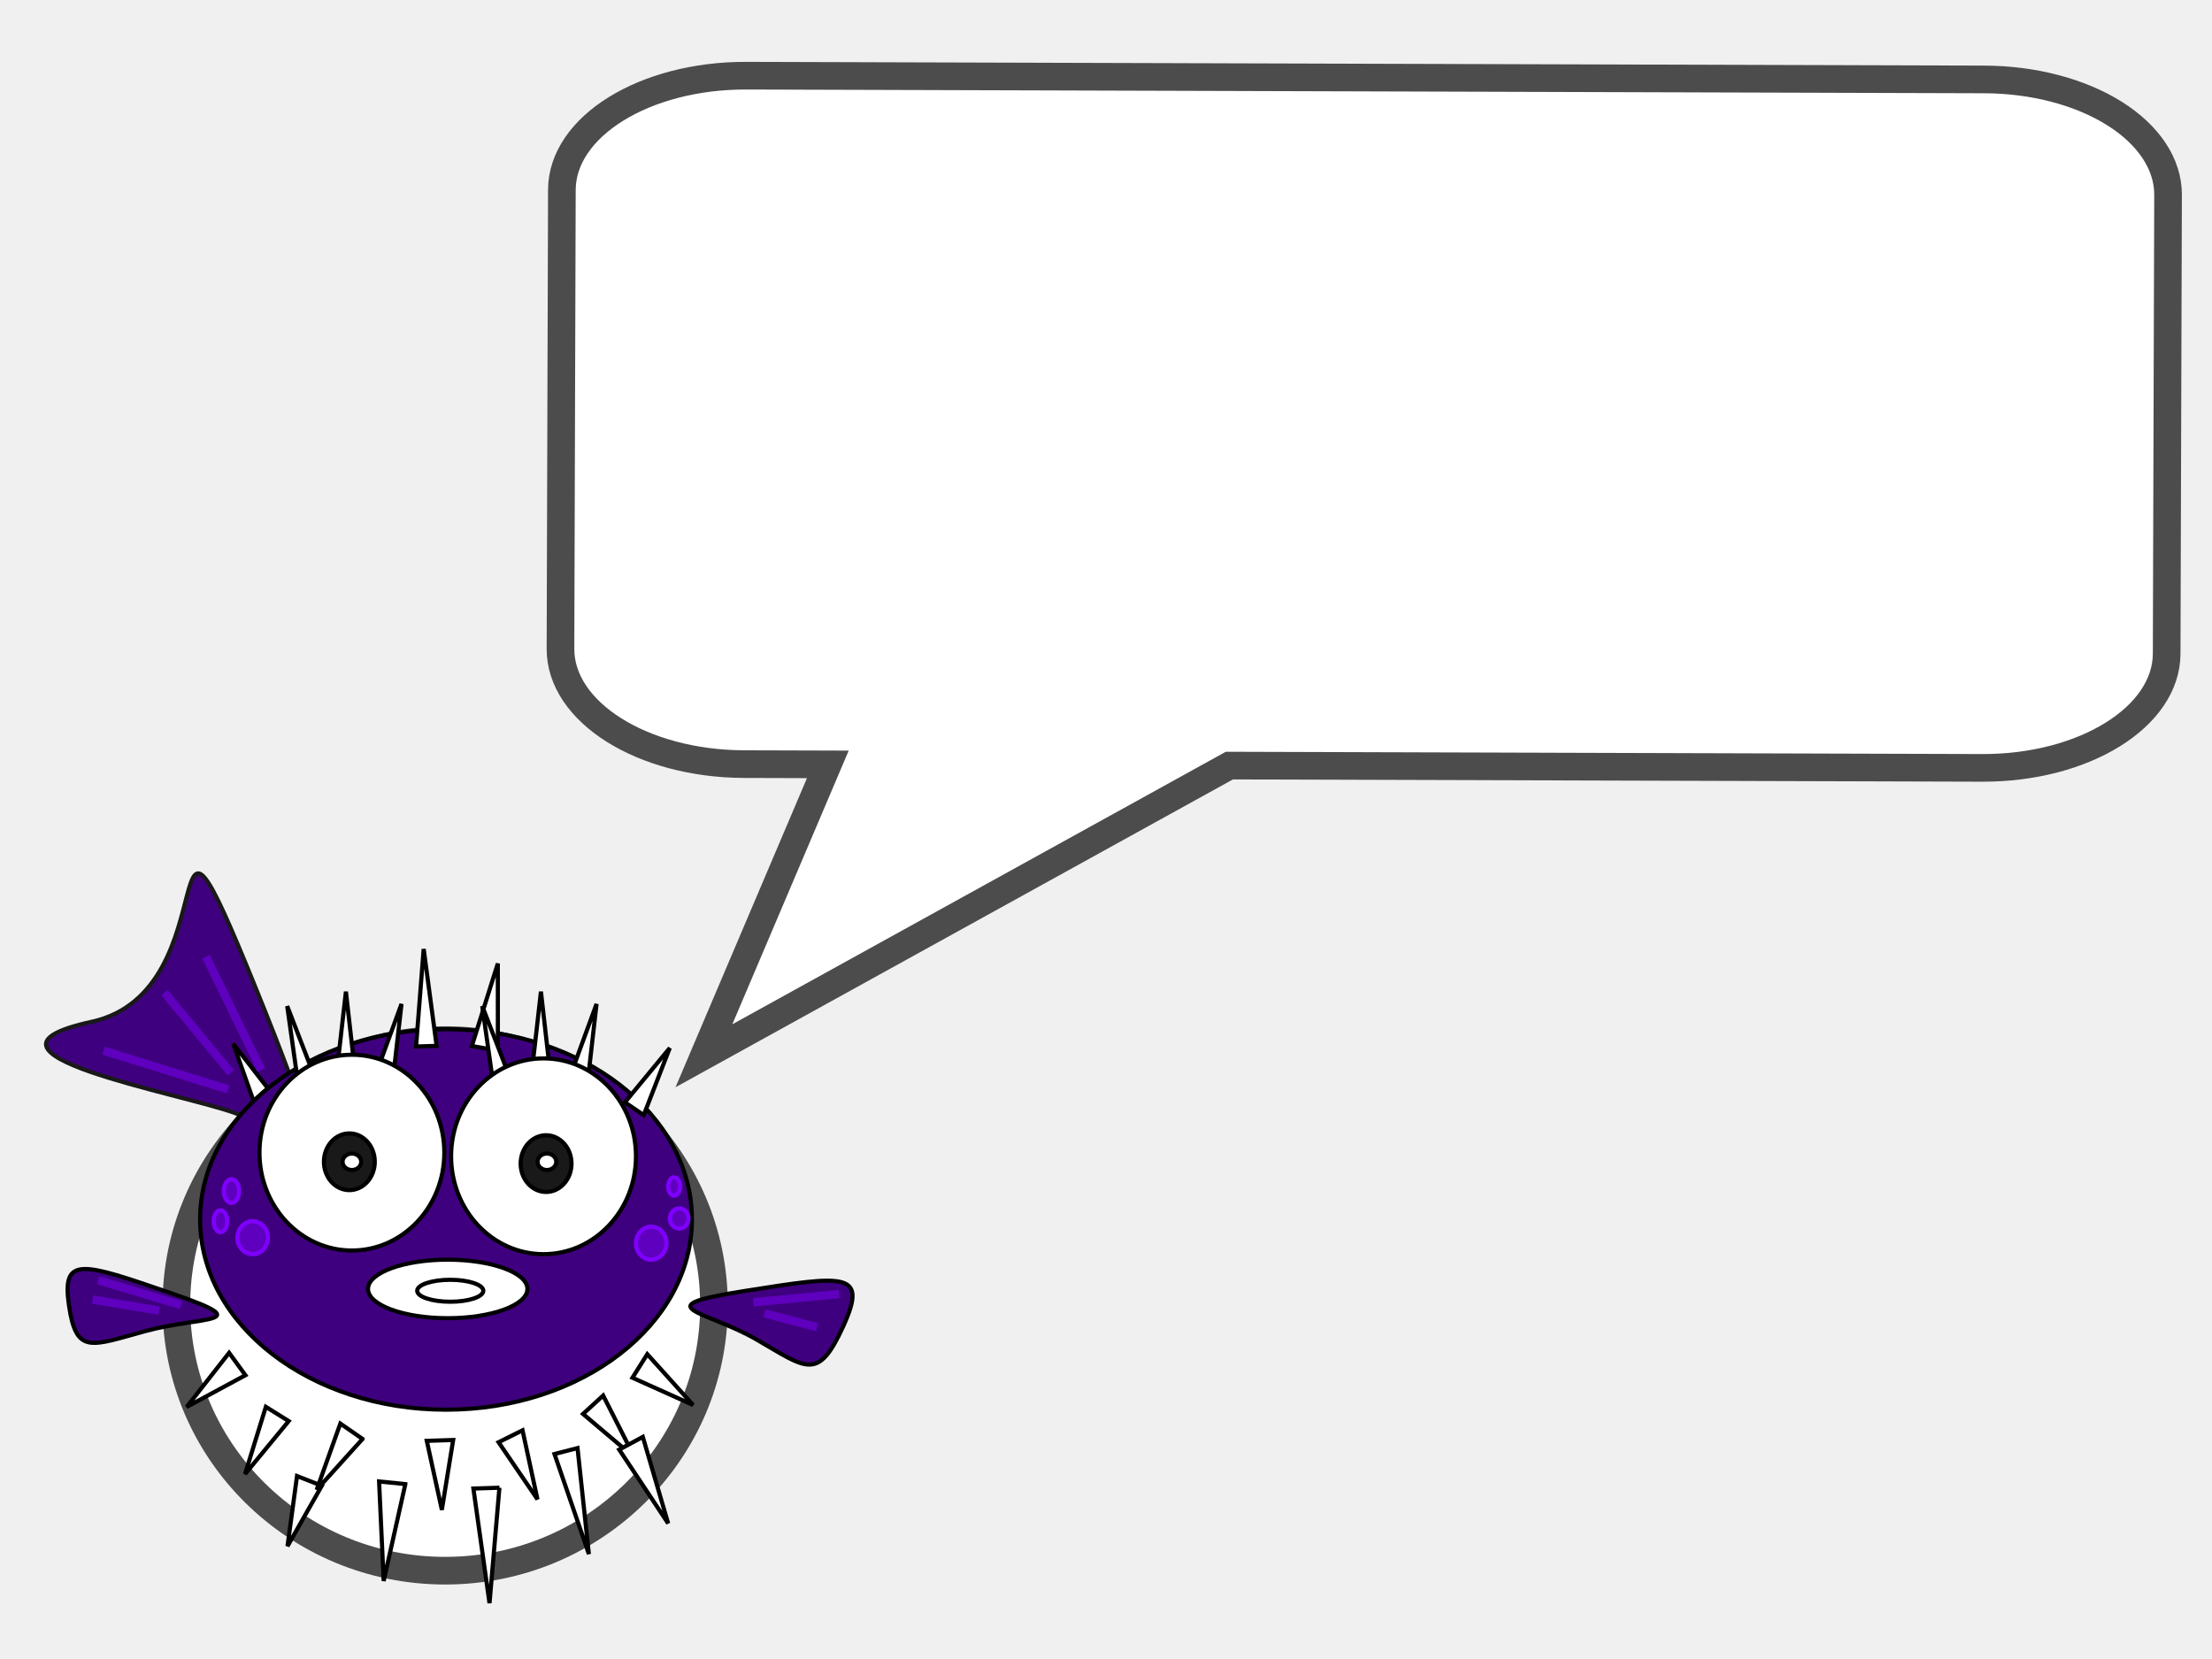
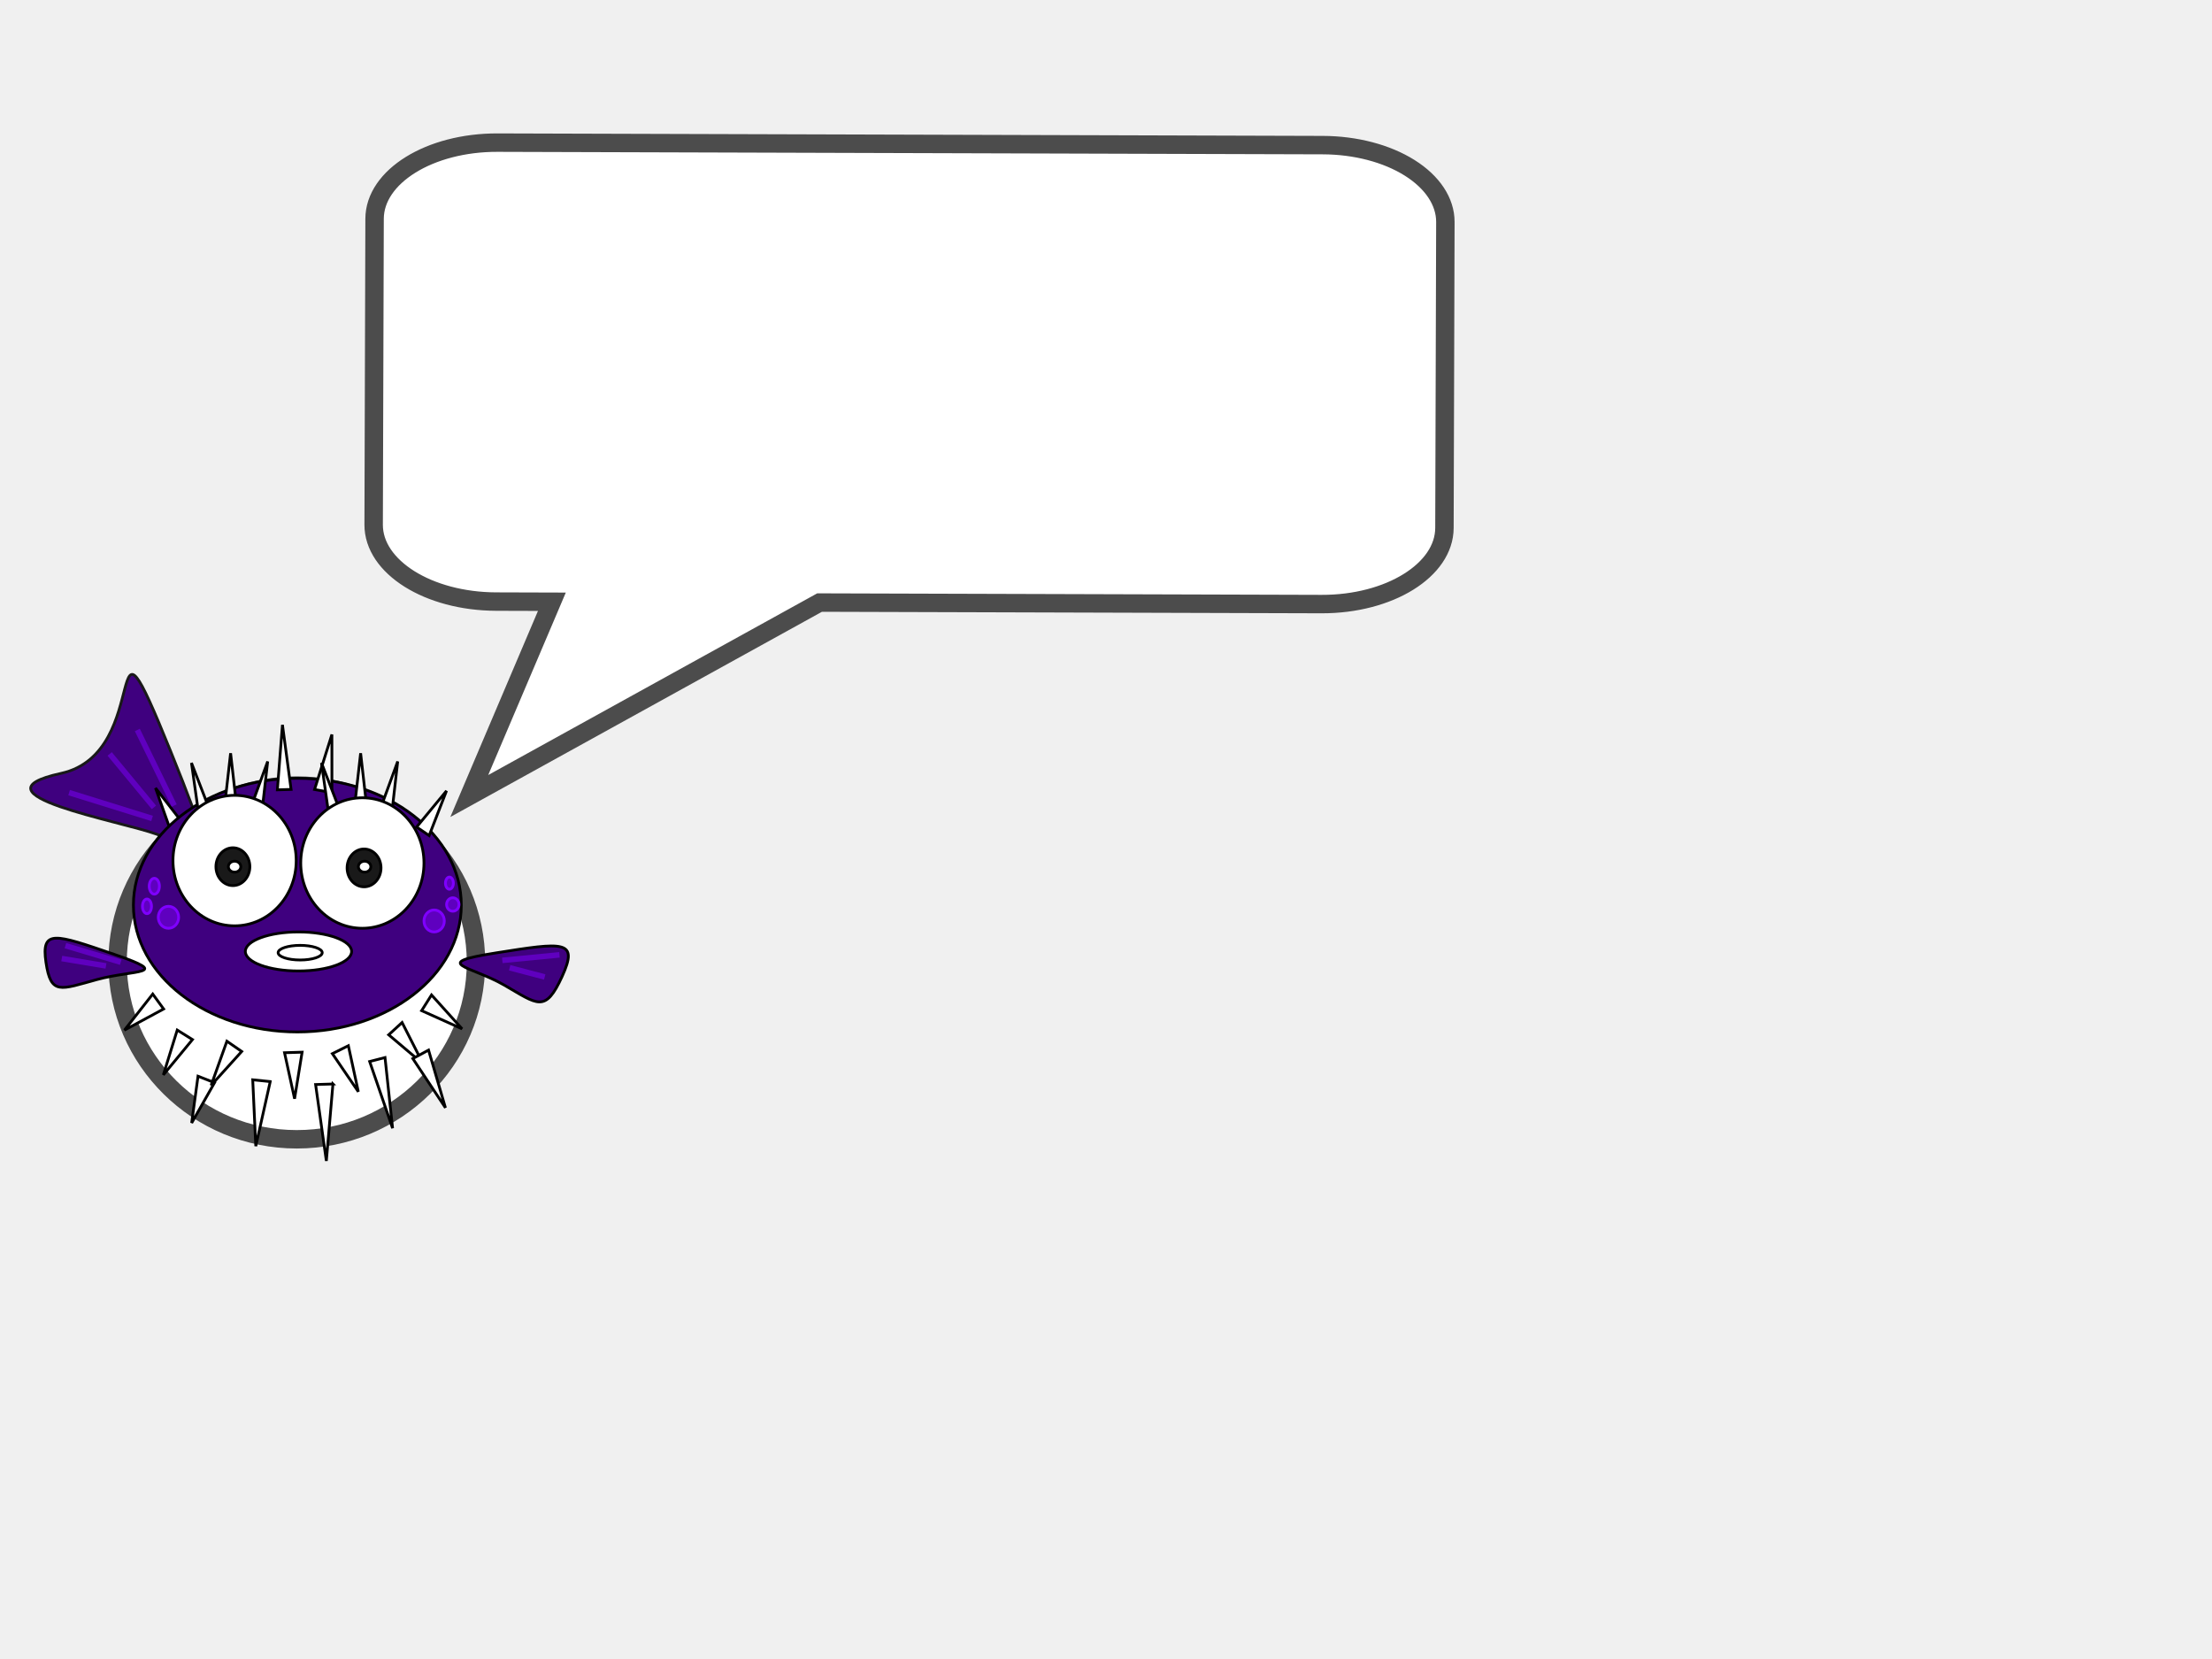
- <svg xmlns="http://www.w3.org/2000/svg" width="800" height="600">
+ <svg xmlns="http://www.w3.org/2000/svg" width="800" height="600" viewBox="0 0 1200 800">
  <g>
    <rect x="-1" y="-1" width="802" height="602" id="canvas_background" fill="none" />
    <g id="canvasGrid" display="none">
      <rect id="svg_1" width="100%" height="100%" x="0" y="0" stroke-width="0" fill="url(#gridpattern)" />
    </g>
  </g>
  <g>
    <g stroke="null" id="svg_62">
      <g stroke="null" id="svg_53">
        <path stroke="#191919" fill="#3f007f" stroke-width="1.5" d="m92.613,357.641c38.642,95.285 12.267,52.275 -7.36,44.996c-19.627,-7.279 -103.657,-21.836 -52.135,-33.085c51.522,-11.249 20.854,-107.196 59.496,-11.911l0,-0z" id="svg_16" />
        <path stroke="#000" fill="#ffffff" stroke-width="1.5" stroke-opacity="null" d="m93.078,402.059l-8.713,-24.574l15.647,20.181l-6.934,4.393z" id="svg_51" />
        <ellipse stroke="#4c4c4c" fill="#fff" stroke-width="10" fill-opacity="null" cx="161.002" cy="472.115" id="svg_7" rx="97.217" ry="95.947" />
        <ellipse stroke="#000" fill="#3f007f" stroke-width="1.5" stroke-opacity="null" cx="161.309" cy="441.023" id="svg_9" rx="88.937" ry="68.809" />
        <ellipse stroke="#000" fill="#fff" stroke-width="1.5" stroke-opacity="null" fill-opacity="null" cx="161.922" cy="466.16" id="svg_10" rx="28.828" ry="10.587" />
        <ellipse stroke="#000" fill="#fff" stroke-width="1.5" stroke-opacity="null" fill-opacity="null" cx="162.842" cy="466.822" id="svg_11" rx="11.96" ry="3.97" />
        <path stroke="#000" fill="#3f007f" stroke-width="1.5" stroke-opacity="null" d="m269.177,466.926c36.548,-5.767 44.883,-7.148 35.751,12.83c-9.132,19.977 -13.174,15.169 -31.344,4.679c-18.17,-10.49 -40.955,-11.741 -4.407,-17.509z" id="svg_14" />
        <path stroke="#000" fill="#3f007f" stroke-width="1.5" stroke-opacity="null" d="m61.984,467.742c-32.327,-11.123 -39.681,-13.713 -37.046,4.307c2.635,18.02 7.809,14.772 27.803,9.319c19.994,-5.453 41.57,-2.504 9.243,-13.626z" id="svg_15" />
        <ellipse stroke="#7f00ff" fill="#5f00bf" stroke-width="1.5" cx="235.525" cy="449.617" id="svg_20" rx="5.52" ry="5.955" />
        <ellipse stroke="#7f00ff" fill="#5f00bf" stroke-width="1.5" cx="243.805" cy="429.104" id="svg_21" rx="2.147" ry="3.309" />
        <ellipse stroke="#7f00ff" fill="#5f00bf" stroke-width="1.5" cx="91.386" cy="447.632" id="svg_22" rx="5.52" ry="5.955" />
        <ellipse stroke="#7f00ff" fill="#5f00bf" stroke-width="1.5" cx="83.719" cy="430.759" id="svg_23" rx="2.76" ry="4.301" />
        <ellipse stroke="#7f00ff" fill="#5f00bf" stroke-width="1.5" cx="245.645" cy="440.684" id="svg_24" rx="3.373" ry="3.639" />
        <ellipse stroke="#7f00ff" fill="#5f00bf" stroke-width="1.5" cx="79.732" cy="441.677" id="svg_25" rx="2.453" ry="3.97" />
        <path stroke="#000" fill="#ffffff" stroke-width="1.5" stroke-opacity="null" d="m170.649,378.301l9.399,-29.836l0.015,31.512l-9.414,-1.676l0,0z" id="svg_47" />
        <path stroke="#000" fill="#ffffff" stroke-width="1.5" stroke-opacity="null" d="m178.971,396.161l-4.56,-32.293l11.648,30.152l-7.088,2.141z" id="svg_26" />
        <path stroke="#000" fill="#ffffff" stroke-width="1.5" stroke-opacity="null" d="m205.078,392.247l10.671,-29.162l-3.538,31.119l-7.133,-1.957l-0,-0z" id="svg_27" />
        <path stroke="#000" fill="#ffffff" stroke-width="1.5" stroke-opacity="null" d="m191.957,391.059l3.68,-32.423l3.68,32.423l-7.36,0l-0,0z" id="svg_28" />
        <ellipse stroke="#000" fill="#fff" stroke-width="1.5" stroke-opacity="null" fill-opacity="null" cx="196.577" cy="418.186" id="svg_3" rx="33.428" ry="35.401" />
        <ellipse stroke="#000" fill="#191919" stroke-width="1.5" stroke-opacity="null" cx="197.497" cy="420.833" id="svg_13" rx="9.2" ry="10.256" />
        <ellipse stroke="#000" fill="#fff" stroke-width="1.5" stroke-opacity="null" fill-opacity="null" cx="197.803" cy="420.171" id="svg_19" rx="3.373" ry="2.978" />
        <path stroke="#000" fill="#ffffff" stroke-width="1.5" stroke-opacity="null" d="m108.435,396.161l-4.56,-32.293l11.648,30.152l-7.088,2.141z" id="svg_30" />
        <path stroke="#000" fill="#ffffff" stroke-width="1.5" stroke-opacity="null" d="m134.542,392.247l10.671,-29.162l-3.538,31.119l-7.133,-1.957l-0,0z" id="svg_31" />
        <path stroke="#000" fill="#ffffff" stroke-width="1.5" stroke-opacity="null" d="m121.42,391.059l3.68,-32.423l3.68,32.423l-7.36,0l-0,0z" id="svg_32" />
        <ellipse stroke="#000" fill="#fff" stroke-width="1.5" stroke-opacity="null" fill-opacity="null" cx="127.267" cy="416.863" id="svg_33" rx="33.428" ry="35.401" />
        <ellipse stroke="#000" fill="#191919" stroke-width="1.5" stroke-opacity="null" cx="126.347" cy="420.171" id="svg_34" rx="9.2" ry="10.256" />
        <ellipse stroke="#000" fill="#fff" stroke-width="1.5" stroke-opacity="null" fill-opacity="null" cx="127.267" cy="420.171" id="svg_35" rx="3.373" ry="2.978" />
        <path stroke="#000" fill="#ffffff" stroke-width="1.5" stroke-opacity="null" d="m180.621,538.057l-3.58,41.739l-5.831,-41.442l9.412,-0.296z" id="svg_36" />
        <path stroke="#000" fill="#ffffff" stroke-width="1.5" stroke-opacity="null" d="m146.602,536.749l-7.841,35.037l-1.658,-36l9.499,0.962l0,0z" id="svg_37" />
        <path stroke="#000" fill="#ffffff" stroke-width="1.5" stroke-opacity="null" d="m116.39,537.343l-12.411,21.858l3.44,-25.363l8.971,3.505l-0,0z" id="svg_38" />
        <path stroke="#000" fill="#ffffff" stroke-width="1.5" stroke-opacity="null" d="m88.758,497.361l-21.246,11.477l15.348,-19.568l5.898,8.091z" id="svg_39" />
        <path stroke="#000" fill="#ffffff" stroke-width="1.5" stroke-opacity="null" d="m104.407,513.963l-15.79,19.154l7.533,-24.311l8.257,5.157z" id="svg_40" />
        <path stroke="#000" fill="#ffffff" stroke-width="1.5" stroke-opacity="null" d="m131.121,520.417l-16.583,18.358l8.552,-23.916l8.031,5.557l-0,-0z" id="svg_41" />
        <path stroke="#000" fill="#ffffff" stroke-width="1.5" stroke-opacity="null" d="m163.893,520.8l-4.089,25.251l-5.448,-24.951l9.537,-0.3l0,-0z" id="svg_42" />
        <path stroke="#000" fill="#ffffff" stroke-width="1.5" stroke-opacity="null" d="m188.981,517.296l5.407,24.961l-14.073,-20.654l8.666,-4.307z" id="svg_43" />
        <path stroke="#000" fill="#ffffff" stroke-width="1.5" stroke-opacity="null" d="m218.138,504.714l11.416,22.481l-18.693,-15.824l7.277,-6.657z" id="svg_44" />
        <path stroke="#000" fill="#ffffff" stroke-width="1.5" stroke-opacity="null" d="m234.097,489.762l16.569,18.373l-21.932,-9.86l5.363,-8.513l0,-0z" id="svg_45" />
        <path stroke="#000" fill="#ffffff" stroke-width="1.5" stroke-opacity="null" d="m226.007,398.664l16.224,-19.644l-9.421,24.268l-6.803,-4.624z" id="svg_46" />
        <path stroke="#000" fill="#ffffff" stroke-width="1.5" stroke-opacity="null" d="m157.912,378.251l-4.683,-35.033l-2.76,35.27l7.443,-0.237z" id="svg_48" />
        <path stroke="#000" fill="#ffffff" stroke-width="1.5" stroke-opacity="null" d="m232.485,519.673l9.164,31.288l-17.698,-26.686l8.534,-4.602l0,0z" id="svg_49" />
        <path stroke="#000" fill="#ffffff" stroke-width="1.5" stroke-opacity="null" d="m208.87,523.716l4.106,38.343l-12.44,-36.19l8.334,-2.153l0,-0z" id="svg_50" />
      </g>
      <line stroke="#5f00bf" fill="none" stroke-width="3" fill-opacity="null" x1="74.5" y1="346" x2="94.5" y2="387" id="svg_54" stroke-linejoin="null" stroke-linecap="null" />
      <line stroke="#5f00bf" fill="none" stroke-width="3" fill-opacity="null" x1="59.5" y1="359" x2="83.5" y2="388" id="svg_55" stroke-linejoin="null" stroke-linecap="null" />
      <line stroke="#5f00bf" fill="none" stroke-width="3" fill-opacity="null" x1="37.5" y1="380" x2="82.5" y2="394" id="svg_56" stroke-linejoin="null" stroke-linecap="null" />
      <line stroke="#5f00bf" fill="none" stroke-width="3" fill-opacity="null" x1="272.5" y1="471" x2="303.5" y2="468" id="svg_57" stroke-linejoin="null" stroke-linecap="null" />
      <line stroke="#5f00bf" fill="none" stroke-width="3" fill-opacity="null" x1="276.5" y1="475" x2="295.5" y2="480" id="svg_58" stroke-linejoin="null" stroke-linecap="null" />
      <line stroke="#5f00bf" fill="none" stroke-width="3" fill-opacity="null" x1="35.5" y1="463" x2="65.5" y2="472" id="svg_59" stroke-linejoin="null" stroke-linecap="null" />
      <line stroke="#5f00bf" fill="none" stroke-width="3" stroke-opacity="null" fill-opacity="null" x1="33.5" y1="470" x2="57.5" y2="474" id="svg_60" stroke-linejoin="null" stroke-linecap="null" />
    </g>
    <g id="svg_4">
      <path stroke="#4c4c4c" fill="#fff" stroke-width="10" fill-opacity="null" d="m202.797,69.547l0,0c0,-22.918 29.801,-41.497 66.562,-41.497l30.255,0l0,0l145.225,0l272.297,0c17.653,0 34.583,4.372 47.066,12.154c12.483,7.782 19.495,18.337 19.495,29.343l0,103.743l0,0l0,62.246l0,0c0,22.918 -29.801,41.497 -66.562,41.497l-272.297,0l-189.719,105.518l44.494,-105.518l-30.255,0c-36.761,0 -66.562,-18.579 -66.562,-41.497l0,0l0,-62.246l0,0l-0,-103.743z" id="svg_52" transform="rotate(0.1734071 493.2476,205.3001) " />
      <rect stroke="#4c4c4c" id="svg_2" height="211" width="535" y="46.438" x="225.5" fill-opacity="null" stroke-opacity="null" stroke-width="0" fill="#fff" />
    </g>
  </g>
</svg>
